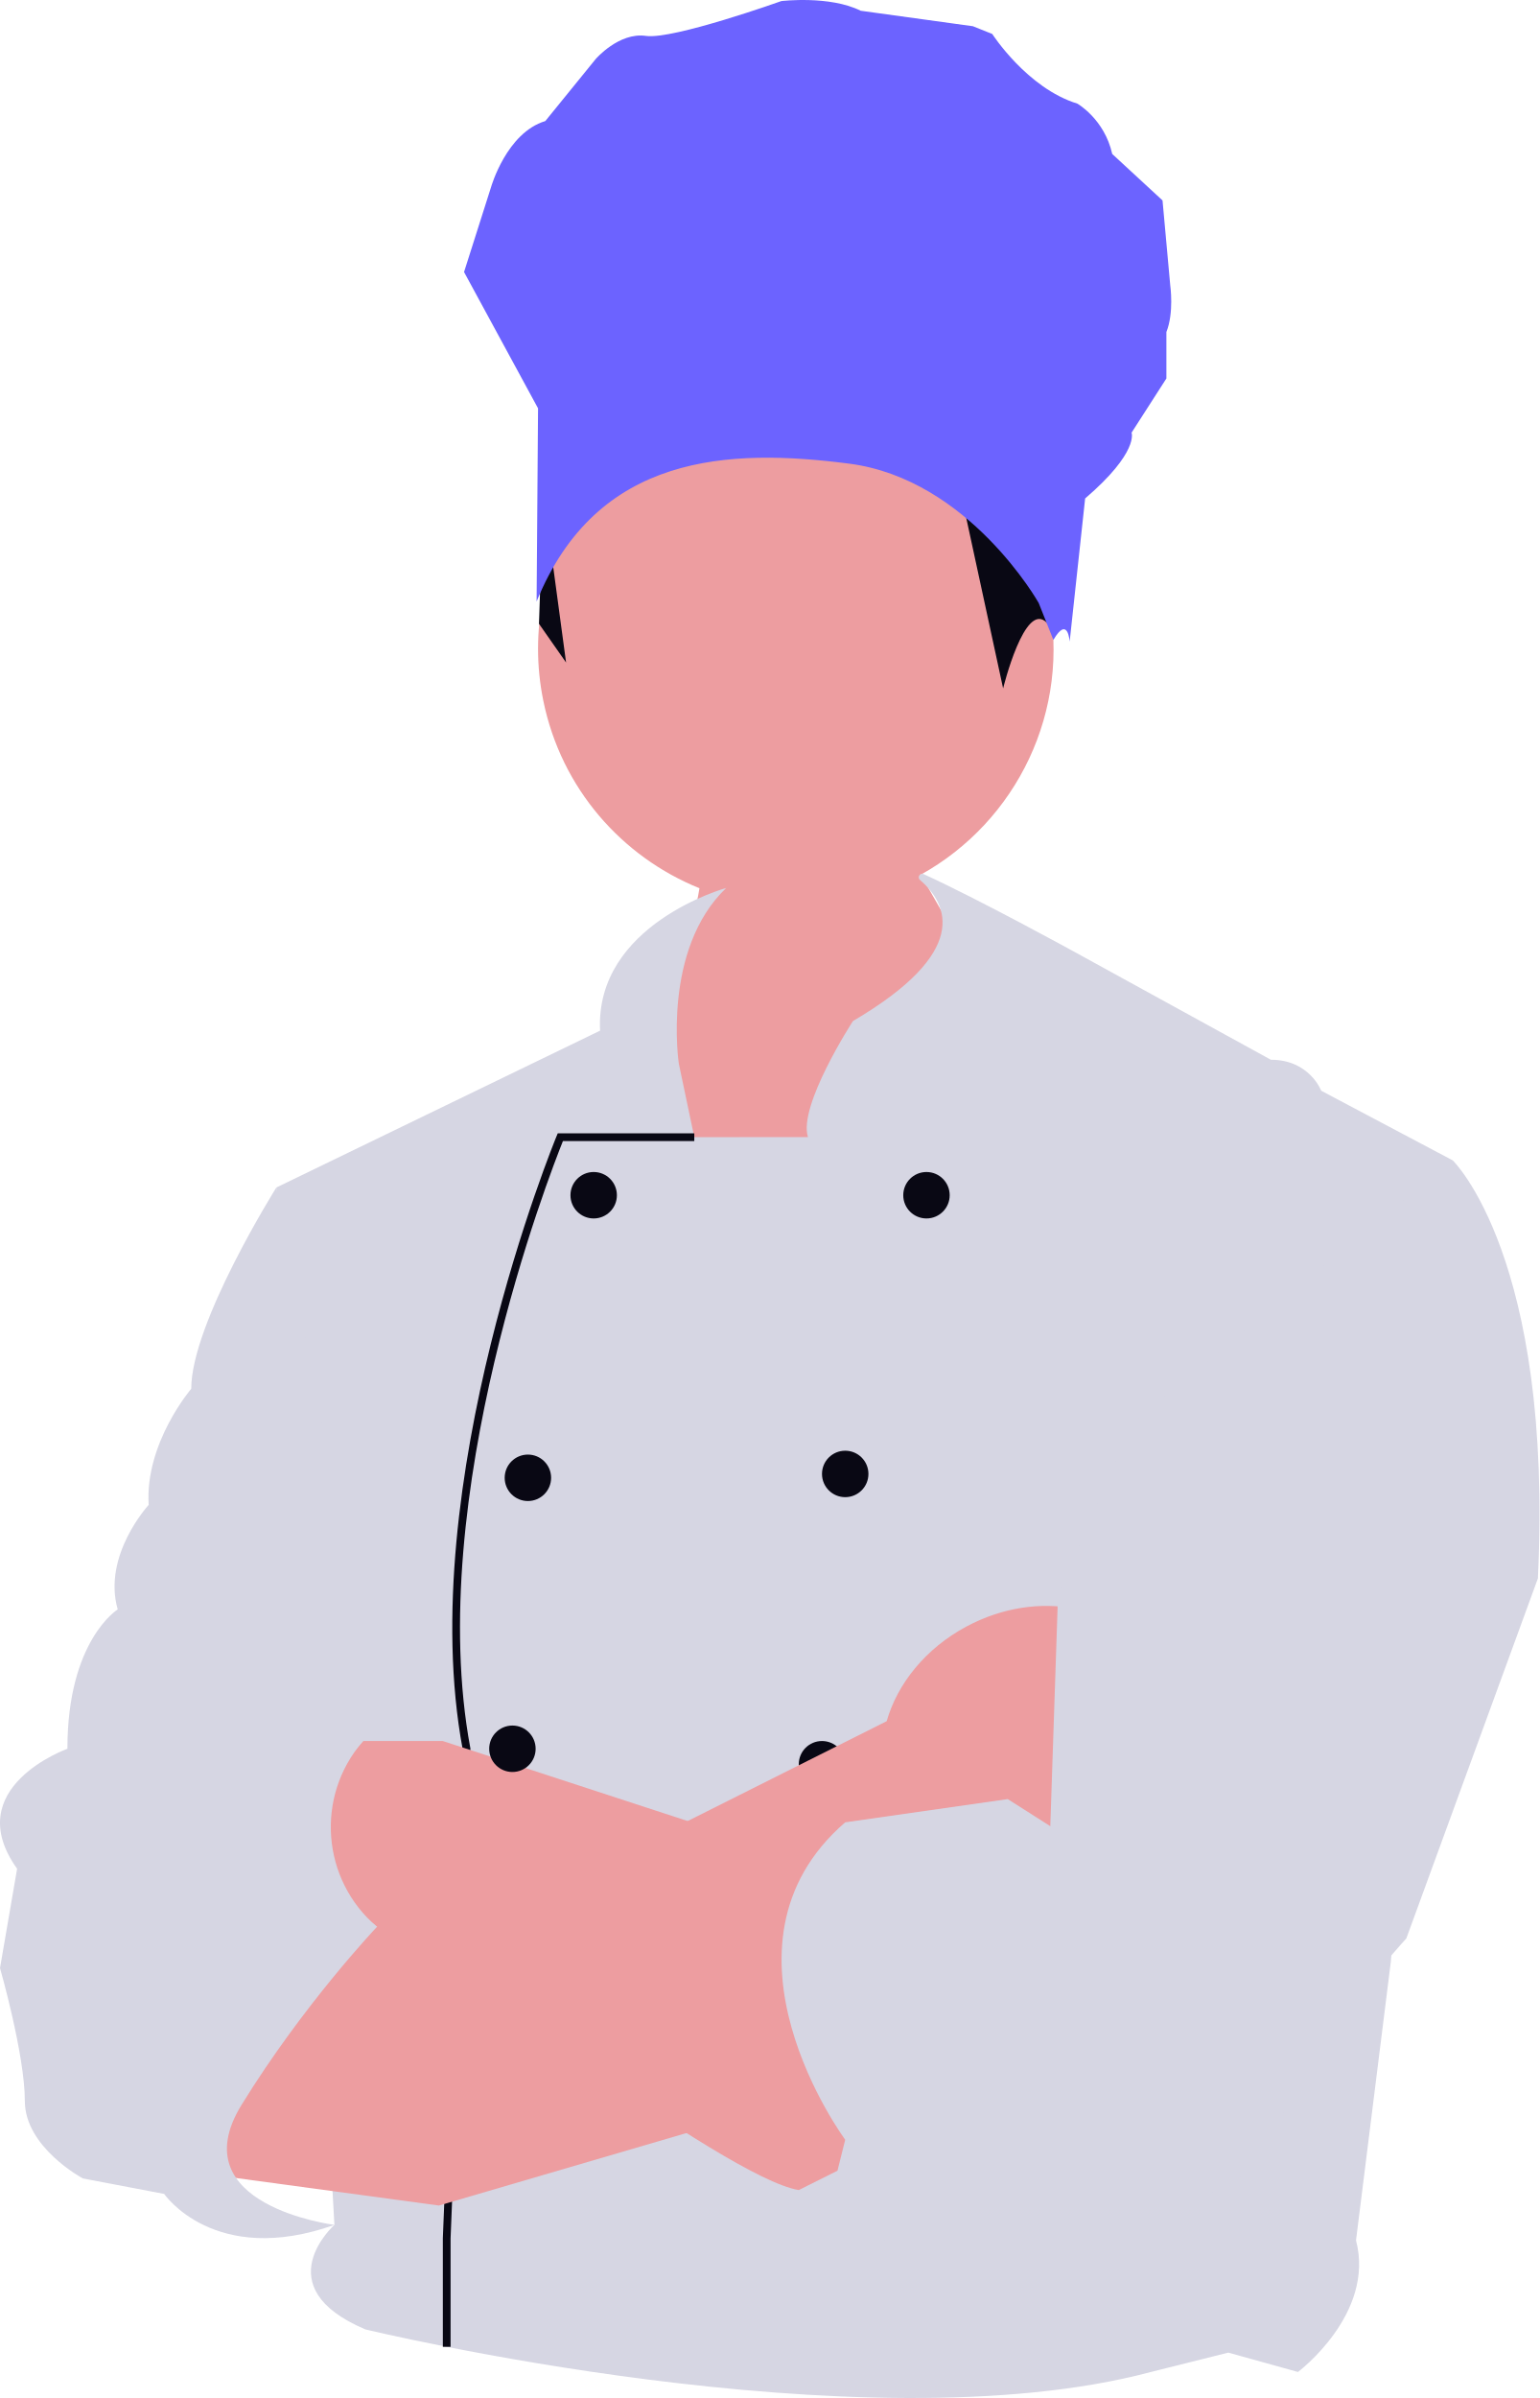
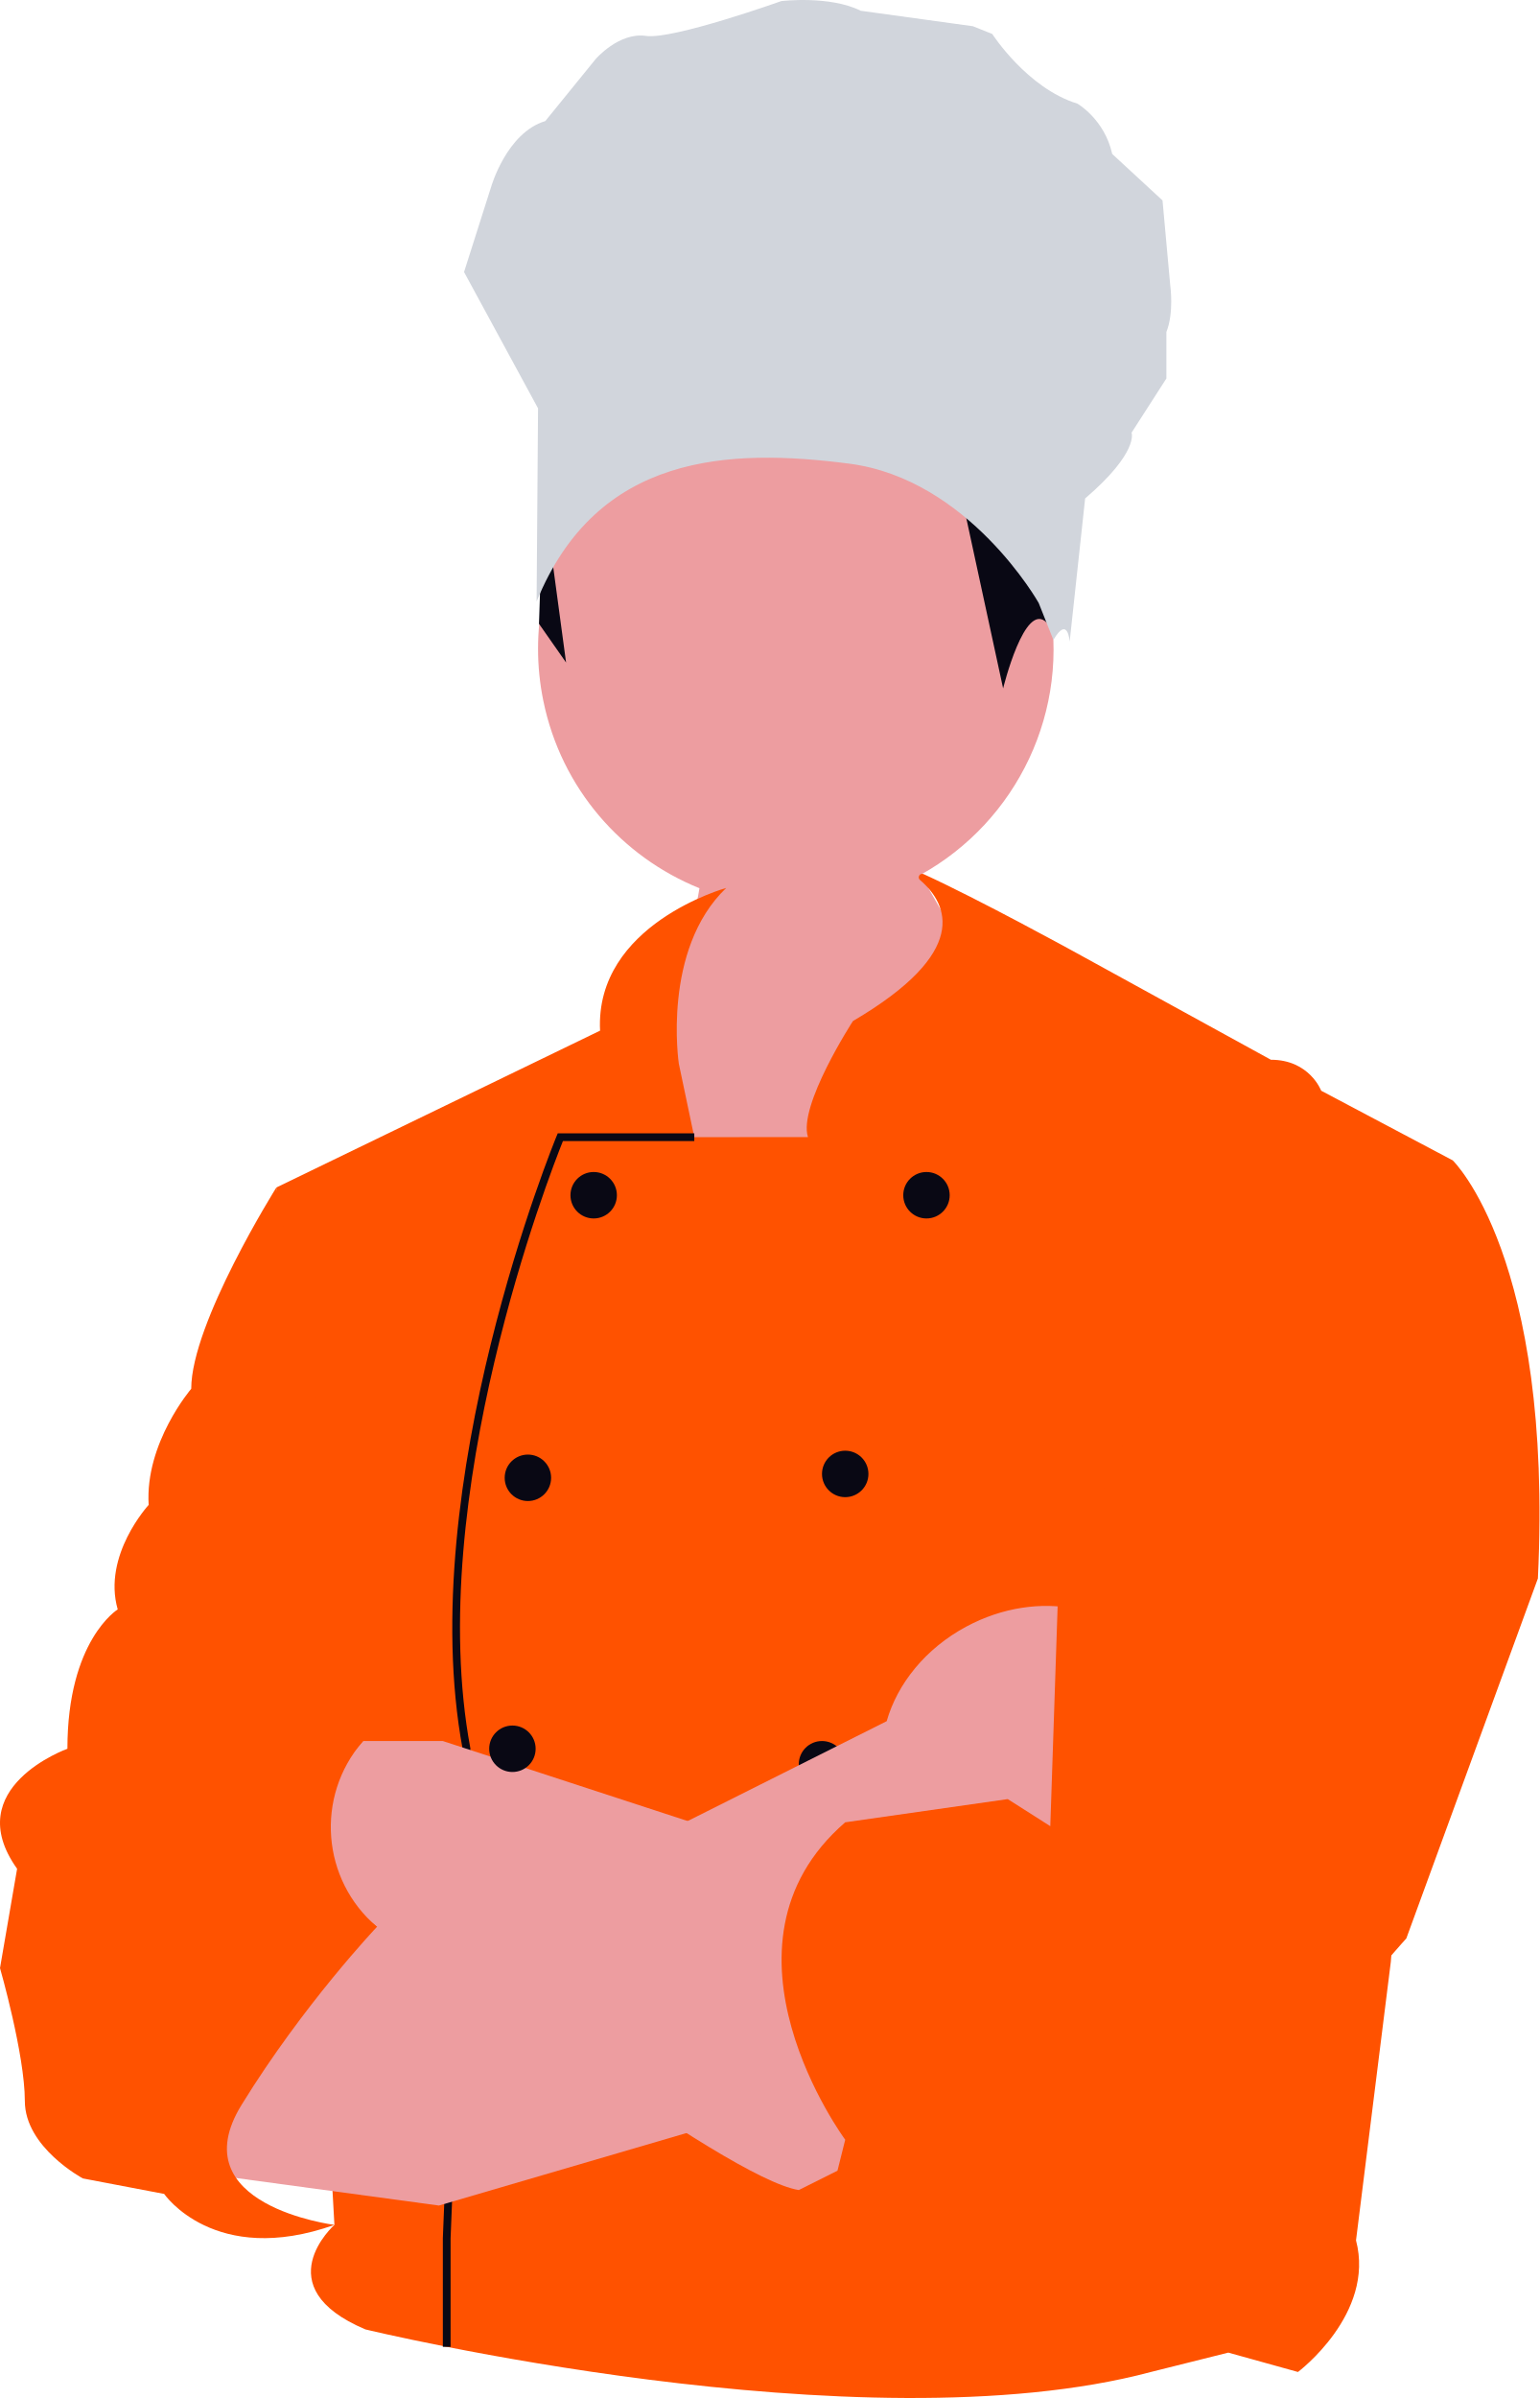
- <svg xmlns="http://www.w3.org/2000/svg" width="528.74" height="823.336" viewBox="0 0 528.74 823.336" role="img" artist="Katerina Limpitsouni" source="https://undraw.co/">
+ <svg xmlns="http://www.w3.org/2000/svg" width="528.74" height="823.336" viewBox="0 0 528.74 823.336" xmlnsXlink="http://www.w3.org/1999/xlink" role="img" artist="Katerina Limpitsouni" source="https://undraw.co/">
  <path d="M186.604,240.622c-9.796-47.891,21.086-94.655,68.977-104.451,47.891-9.796,94.656,21.086,104.452,68.977,7.945,38.84-10.869,76.935-43.808,95.174l42.174,73.661-133.568,96.355-11.961-102.336s22.881-34.491,27.358-63.031c-26.576-10.742-47.447-34.159-53.622-64.348Z" fill="#ed9da0" />
  <polyline points="186.608 169.5 185.116 214.181 194.419 227.472" fill="#090814" />
-   <path d="M238.454,390.439l-5.316-25.252s-5.897-39.091,16.279-60.315c0,0-45.121,12.429-43.326,48.998l-111.173,53.846,19.936,356.182s-23.923,21.265,10.632,35.884c0,0,170.117,41.2,269.795,14.619l26.581-6.645,23.923,6.645s26.581-19.936,19.936-45.187l11.961-95.691,21.265-275.111-45.187-23.923s-3.987-10.632-17.277-10.632l-67.781-37.213s-32.49-17.845-51.464-26.51c-1.265-.578-2.321,1.095-1.266,2.002,9.786,8.409,17.275,24.777-23.025,48.431,0,0-18.938,29.176-15.45,39.84l-39.041.032Z" fill="#d6d6e3" />
+   <path d="M238.454,390.439l-5.316-25.252s-5.897-39.091,16.279-60.315c0,0-45.121,12.429-43.326,48.998l-111.173,53.846,19.936,356.182s-23.923,21.265,10.632,35.884c0,0,170.117,41.2,269.795,14.619l26.581-6.645,23.923,6.645s26.581-19.936,19.936-45.187l11.961-95.691,21.265-275.111-45.187-23.923s-3.987-10.632-17.277-10.632l-67.781-37.213s-32.49-17.845-51.464-26.51c-1.265-.578-2.321,1.095-1.266,2.002,9.786,8.409,17.275,24.777-23.025,48.431,0,0-18.938,29.176-15.45,39.84l-39.041.032Z" fill="#ff5200" />
  <path d="M154.753,805.765h-2.658v-37.312l6.795-167.925c-16.889-91.013,31.836-209.414,32.331-210.601l.341-.818h46.893v2.658h-45.113c-4.288,10.649-47.897,122.133-31.811,208.42l.028.148-.006.149-6.8,168.021.001,37.258Z" fill="#090814" />
  <path d="M304.906,628.336h-59.249l-93.59-30.568h-27.35l-29.798,34.496,34.555,29.298,15.948,6.645s103.665,79.742,128.917,83.729,39.871-3.987,39.871-3.987l-9.303-119.613Z" fill="#ed9da0" />
  <circle cx="181.306" cy="507.394" r="7.974" fill="#090814" />
  <circle cx="175.989" cy="600.427" r="7.974" fill="#090814" />
  <circle cx="290.287" cy="506.065" r="7.974" fill="#090814" />
  <circle cx="282.312" cy="605.743" r="7.974" fill="#090814" />
  <circle cx="318.196" cy="410.374" r="7.974" fill="#090814" />
  <circle cx="203.899" cy="410.374" r="7.974" fill="#090814" />
  <path d="M396.373,571.489c-10.93-20.409-39.781-26.246-64.441-13.039-14.093,7.547-23.74,19.685-27.403,32.508l-130.139,65.275-44.917,5.329-34.555,9.449-22.594,75.61,78.413,10.632,108.981-31.897-26.323-37.122,95.871-51.086c12.704,4.057,28.153,2.754,42.247-4.794,24.66-13.206,35.79-40.456,24.86-60.864Z" fill="#ed9da0" />
-   <path d="M498.946,398.413s34.555,33.226,29.239,143.536l-45.187,123.6s-41.2,45.187-42.529,62.465c-1.329,17.277-35.884,34.555-63.794,34.555s-48.811,5.884-48.811,5.884l-4.351,6.078-22.877-6.078-18.323-4.554-7.974-11.961,13.29-6.645,2.658-10.632s-49.174-66.452,0-108.981l55.82-7.974,14.619,9.303,2.658-79.742,25.252-58.478" fill="#d6d6e3" />
-   <path d="M94.918,407.716s-29.239,46.516-29.239,69.11c0,0-15.948,18.607-14.619,39.871,0,0-15.948,17.277-10.632,35.884,0,0-17.277,10.632-17.277,47.845,0,0-37.213,13.29-17.277,41.2l-5.873,34.097s8.531,29.697,8.531,45.646c0,15.948,19.936,26.581,19.936,26.581l27.91,5.316s17.277,25.252,58.478,10.632c0,0-53.161-6.645-31.897-41.2,21.265-34.555,46.516-61.136,46.516-61.136l-0-0c-19.032-16.137-21.251-44.699-4.94-63.582l8.549-9.896-15.57-62.084" fill="#d6d6e3" />
+   <path d="M498.946,398.413s34.555,33.226,29.239,143.536l-45.187,123.6s-41.2,45.187-42.529,62.465c-1.329,17.277-35.884,34.555-63.794,34.555s-48.811,5.884-48.811,5.884l-4.351,6.078-22.877-6.078-18.323-4.554-7.974-11.961,13.29-6.645,2.658-10.632s-49.174-66.452,0-108.981l55.82-7.974,14.619,9.303,2.658-79.742,25.252-58.478" fill="#ff5200" />
+   <path d="M94.918,407.716s-29.239,46.516-29.239,69.11c0,0-15.948,18.607-14.619,39.871,0,0-15.948,17.277-10.632,35.884,0,0-17.277,10.632-17.277,47.845,0,0-37.213,13.29-17.277,41.2l-5.873,34.097s8.531,29.697,8.531,45.646c0,15.948,19.936,26.581,19.936,26.581l27.91,5.316s17.277,25.252,58.478,10.632c0,0-53.161-6.645-31.897-41.2,21.265-34.555,46.516-61.136,46.516-61.136l-0-0c-19.032-16.137-21.251-44.699-4.94-63.582l8.549-9.896-15.57-62.084" fill="#ff5200" />
  <path d="M330.827,173.068l13.694,63.288s7.431-30.447,15.012-22.533c7.581,7.914-4.248-24.07-4.248-24.07l-24.458-16.684Z" fill="#090814" />
-   <path d="M184.294,206.523l.497-66.322-25.415-46.802,9.303-29.239s5.316-18.607,18.607-22.594l17.277-21.265s7.974-9.303,17.277-7.974S268.358.366,268.358.366c0,0,16.613-1.994,27.245,3.323l38.542,5.316,6.645,2.658s11.961,18.607,29.239,23.923c0,0,9.303,5.316,11.961,17.277l17.277,15.948,2.658,29.239s1.329,9.303-1.329,15.948v15.948l-11.961,18.607s2.658,6.645-15.948,22.594l-5.316,49.174s-.543-9.183-5.588-.604l-5.044-12.686s-23.923-42.529-65.123-47.845-86.558-3.594-107.321,47.337Z" fill="#6c63ff" />
+   <path d="M184.294,206.523l.497-66.322-25.415-46.802,9.303-29.239s5.316-18.607,18.607-22.594l17.277-21.265s7.974-9.303,17.277-7.974S268.358.366,268.358.366c0,0,16.613-1.994,27.245,3.323l38.542,5.316,6.645,2.658s11.961,18.607,29.239,23.923c0,0,9.303,5.316,11.961,17.277l17.277,15.948,2.658,29.239s1.329,9.303-1.329,15.948v15.948l-11.961,18.607s2.658,6.645-15.948,22.594l-5.316,49.174s-.543-9.183-5.588-.604l-5.044-12.686s-23.923-42.529-65.123-47.845-86.558-3.594-107.321,47.337Z" fill="#d1d5dc" />
</svg>
